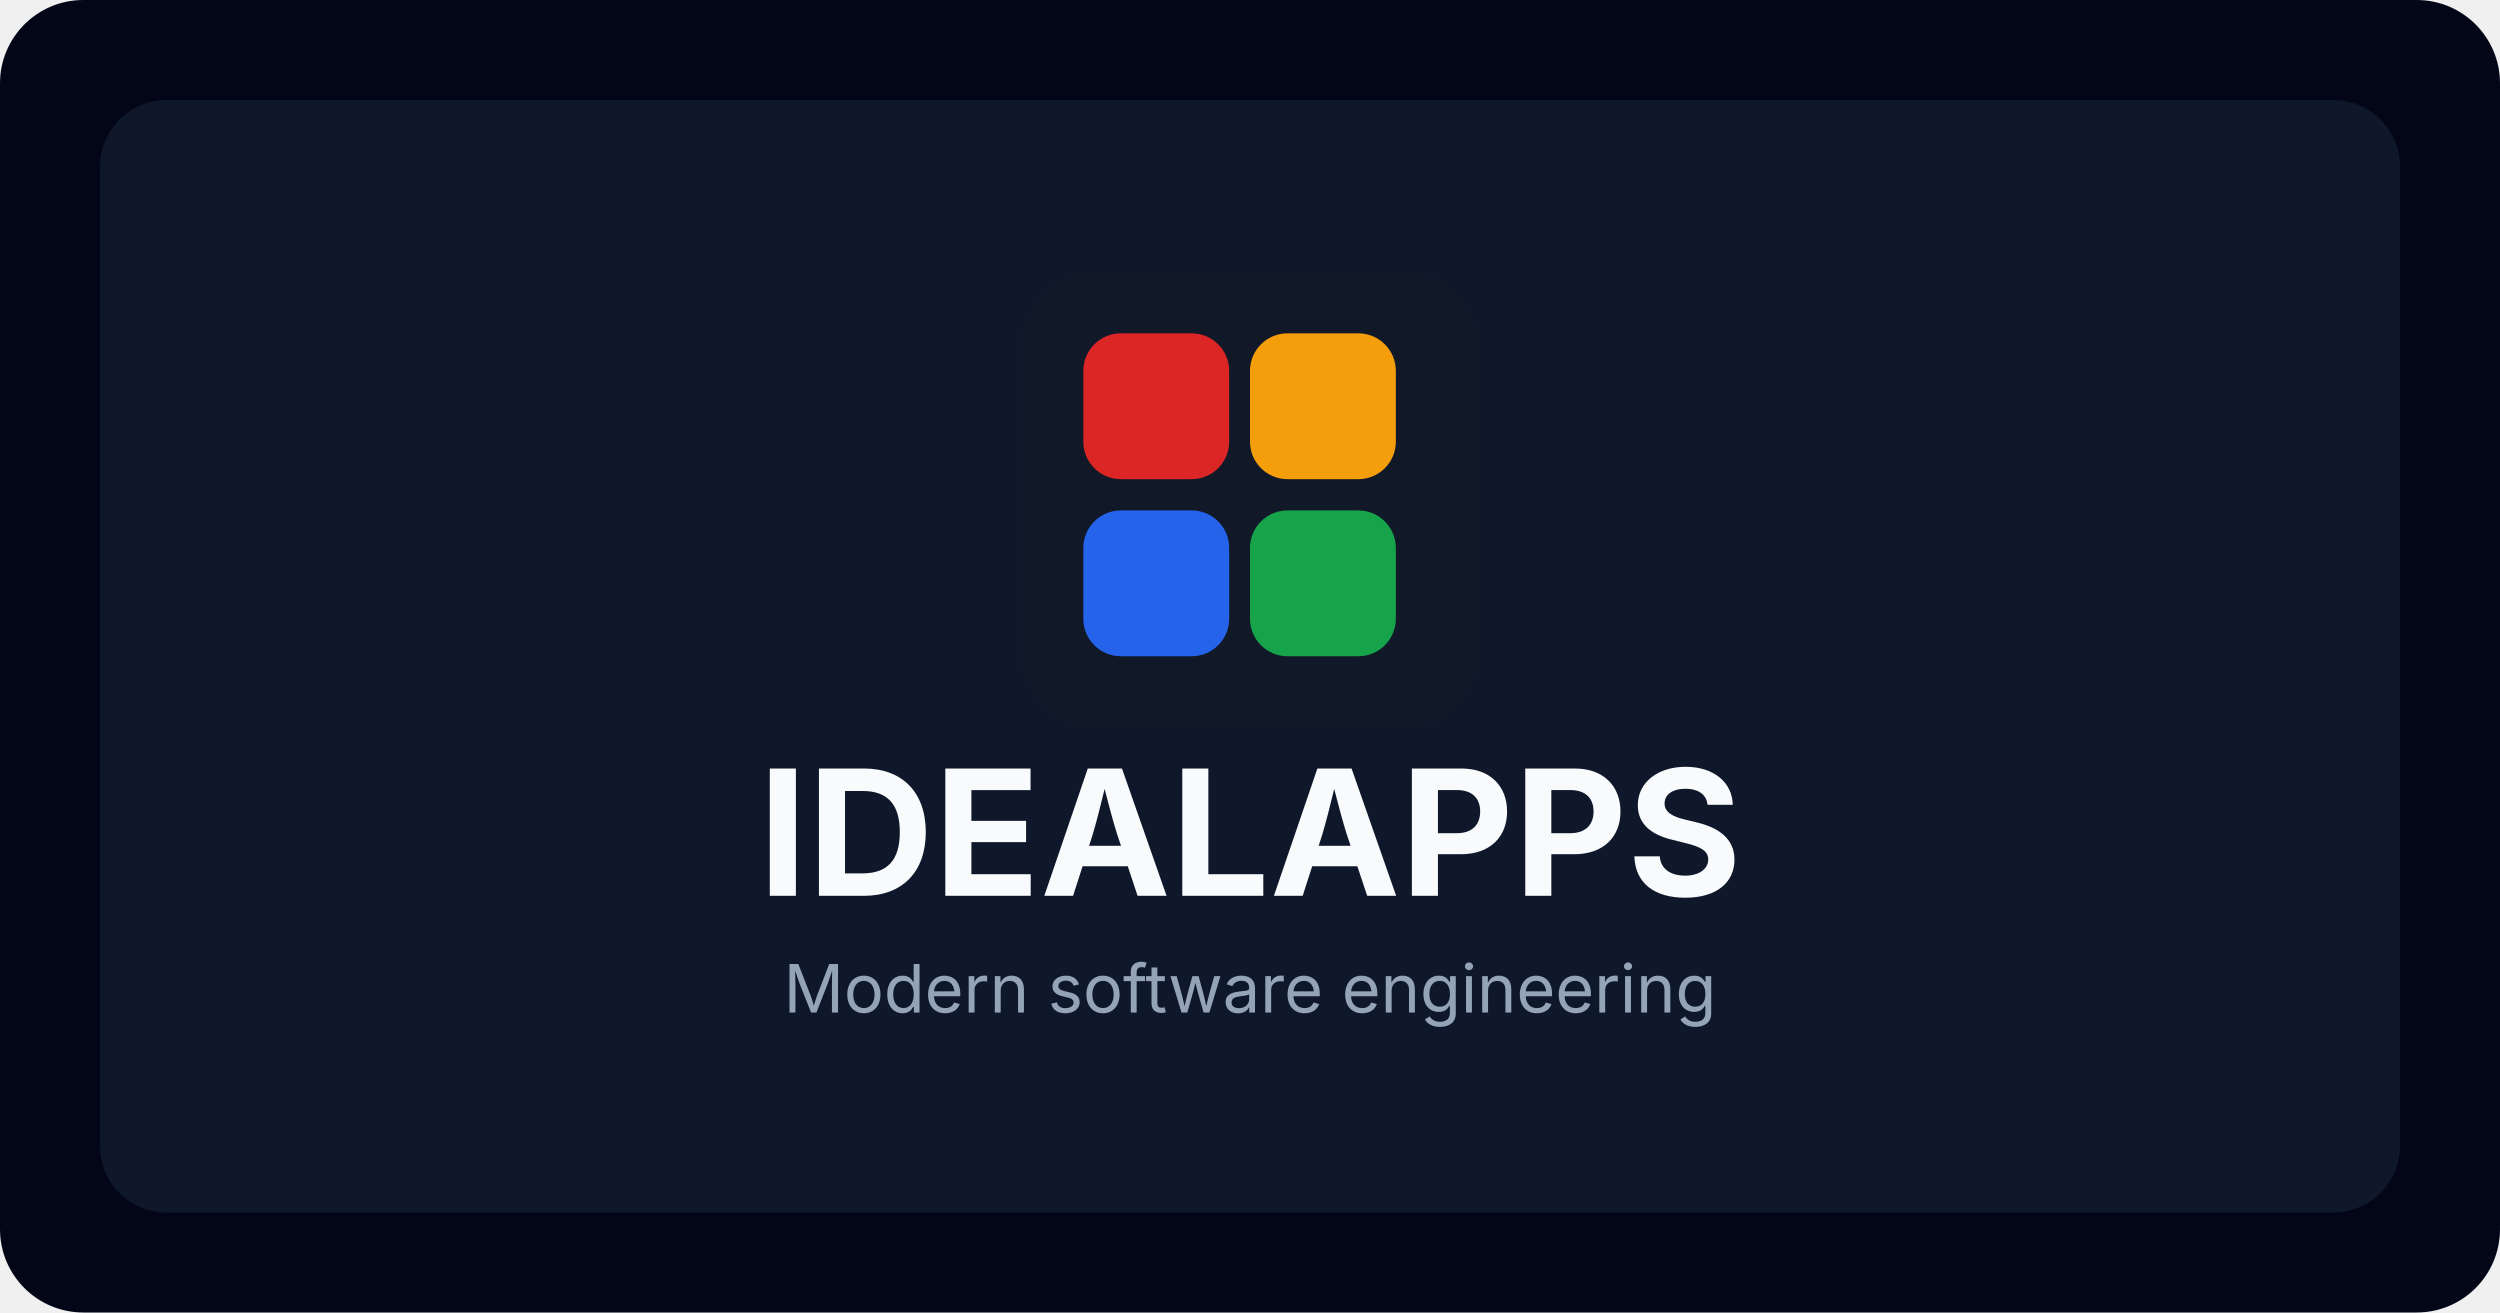
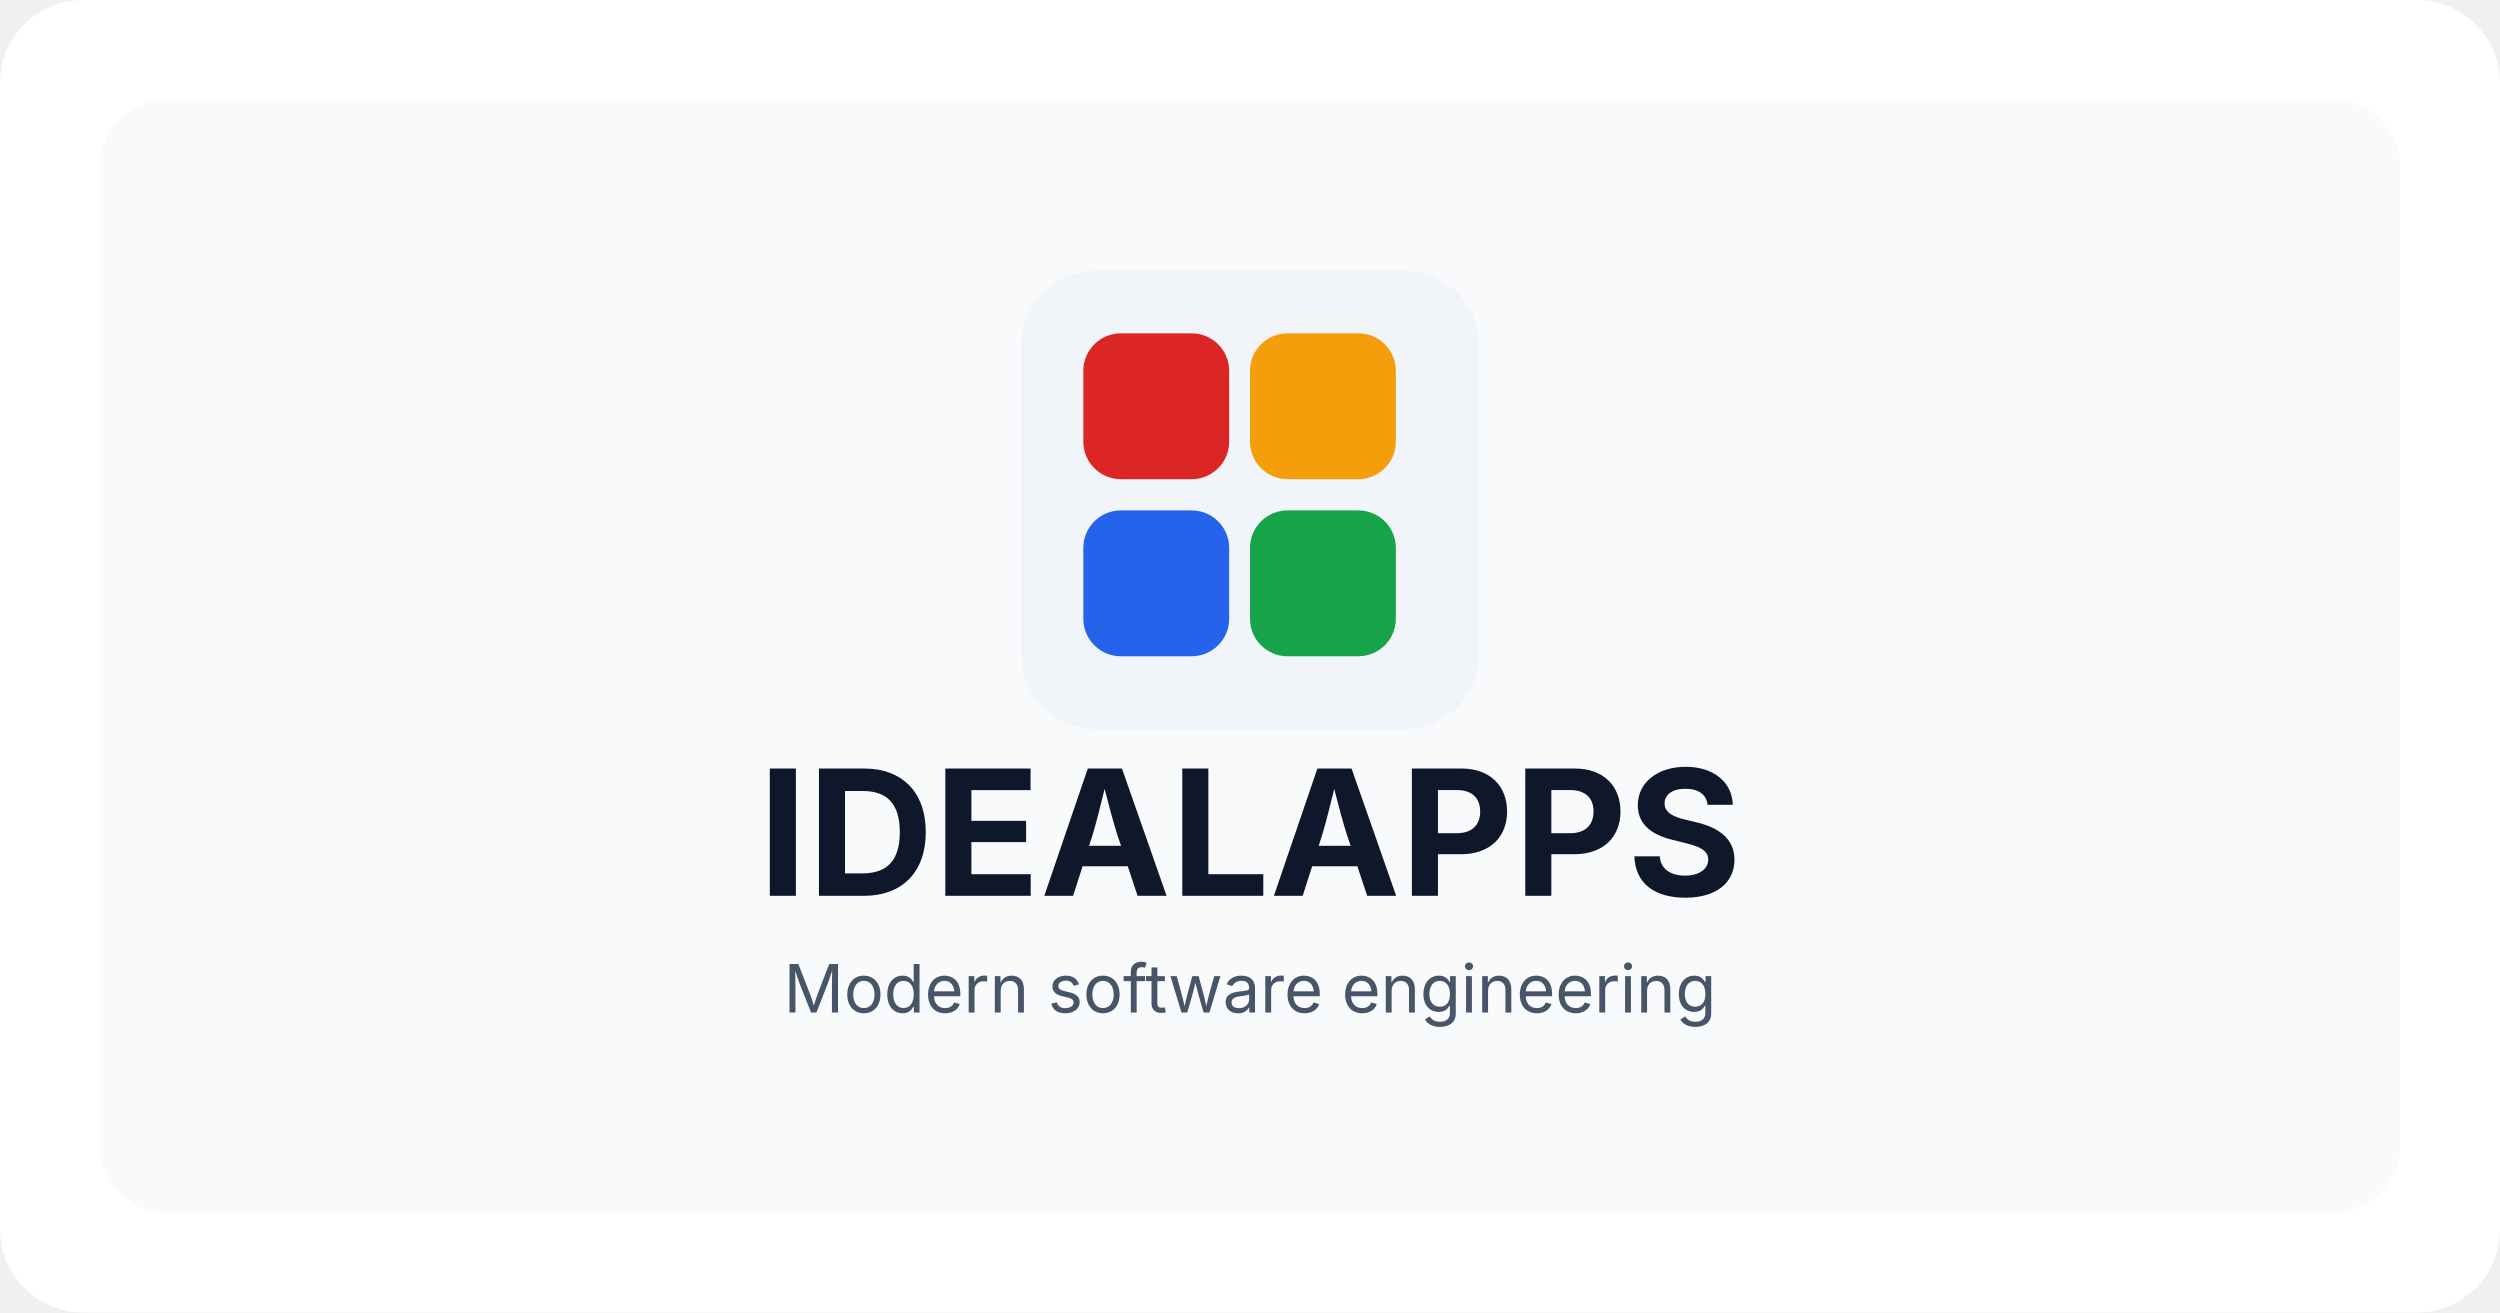
<svg xmlns="http://www.w3.org/2000/svg" width="1200" height="630" viewBox="0 0 1200 630" fill="none">
-   <rect width="1200" height="630" rx="40" fill="#020617" />
-   <rect x="48" y="48" width="1104" height="534" rx="32" fill="#0F172A" />
-   <rect x="490" y="130" width="220" height="220" rx="36" fill="#111827" />
+   <rect width="1200" height="630" rx="40" fill="#FFFFFF" />
+   <rect x="48" y="48" width="1104" height="534" rx="32" fill="#F8FAFC" />
+   <rect x="490" y="130" width="220" height="220" rx="36" fill="#F1F5F9" />
  <rect x="520" y="160" width="70" height="70" rx="18" fill="#DC2626" />
  <rect x="600" y="160" width="70" height="70" rx="18" fill="#F59E0B" />
  <rect x="520" y="245" width="70" height="70" rx="18" fill="#2563EB" />
  <rect x="600" y="245" width="70" height="70" rx="18" fill="#16A34A" />
-   <text x="600" y="430" text-anchor="middle" fill="#F8FAFC" font-family="Inter, Arial, sans-serif" font-size="84" font-weight="700">IDEALAPPS</text>
-   <text x="600" y="486" text-anchor="middle" fill="#94A3B8" font-family="Inter, Arial, sans-serif" font-size="32">Modern software engineering</text>
+   <text x="600" y="430" text-anchor="middle" fill="#0F172A" font-family="Inter, Arial, sans-serif" font-size="84" font-weight="700">IDEALAPPS</text>
+   <text x="600" y="486" text-anchor="middle" fill="#475569" font-family="Inter, Arial, sans-serif" font-size="32">Modern software engineering</text>
</svg>
